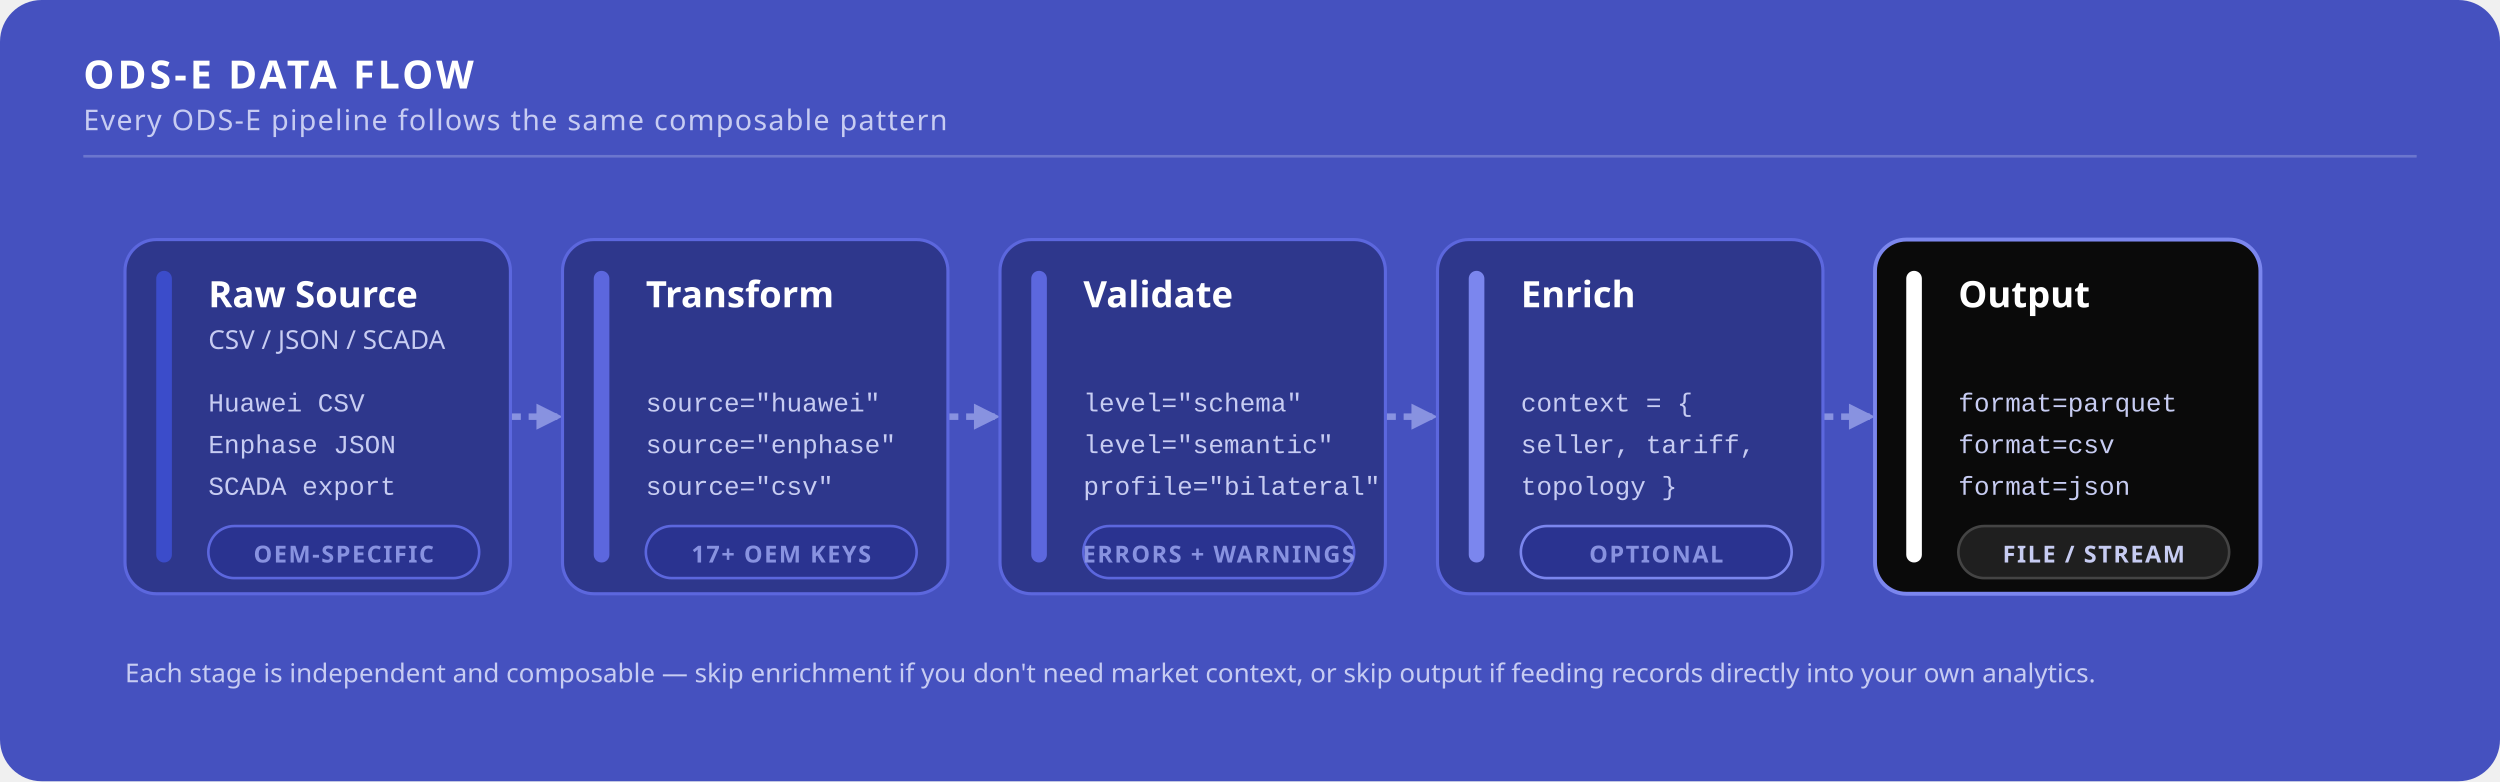
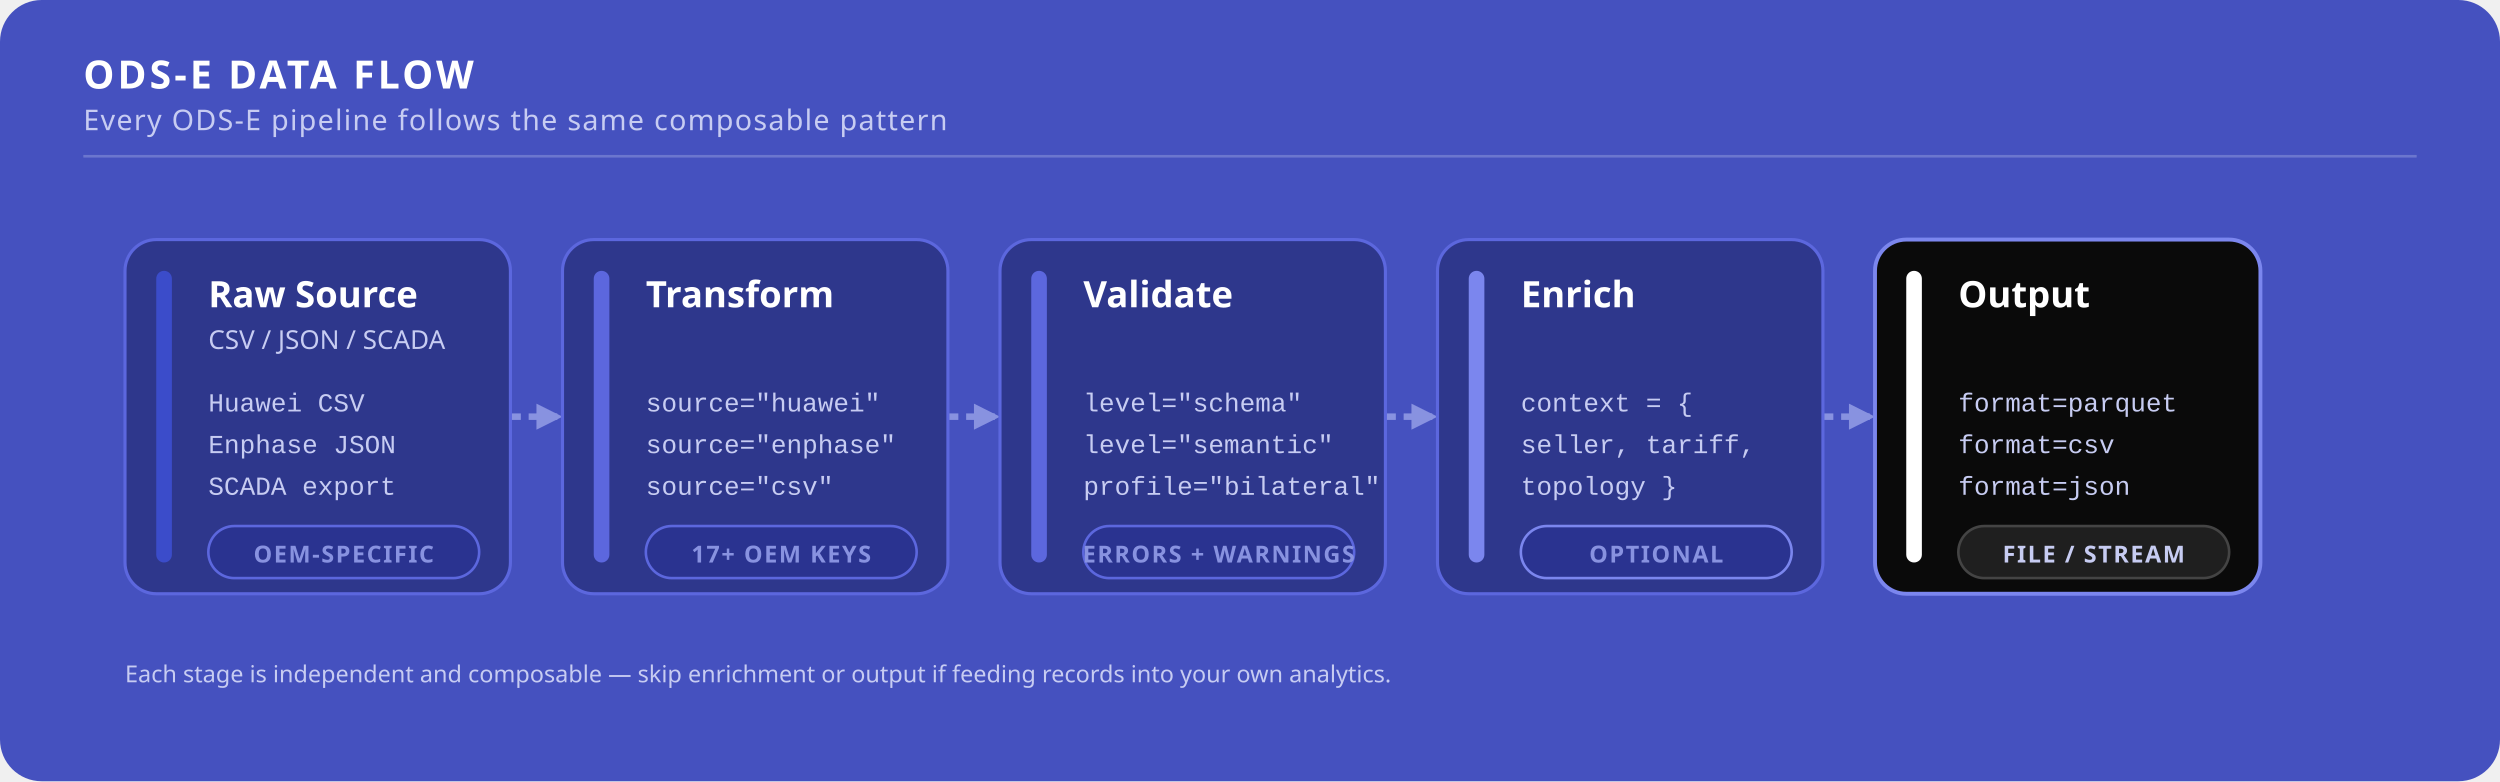
<svg xmlns="http://www.w3.org/2000/svg" viewBox="0 0 960 300" width="100%" height="100%" role="img" aria-label="ODS-E pipeline data flow: Raw Source, Transform, Validate, Enrich, Output">
  <rect width="960" height="300" rx="16" fill="#4551BF" />
  <text x="32" y="34" font-family="'DM Sans', system-ui, sans-serif" font-size="15" font-weight="800" fill="#FFFFFF" letter-spacing="1.2">ODS-E DATA FLOW</text>
  <text x="32" y="50" font-family="'DM Sans', system-ui, sans-serif" font-size="11" font-weight="500" fill="#C7CCF2" letter-spacing="0.5">Every ODS-E pipeline follows the same composable pattern</text>
  <line x1="32" y1="60" x2="928" y2="60" stroke="#C7CCF2" stroke-opacity="0.3" stroke-width="1" />
  <g stroke="#8892E0" stroke-width="2.5" stroke-dasharray="4,3">
    <line x1="196" y1="160" x2="216" y2="160" />
    <line x1="364" y1="160" x2="384" y2="160" />
    <line x1="532" y1="160" x2="552" y2="160" />
    <line x1="700" y1="160" x2="720" y2="160" />
  </g>
  <g fill="#8892E0">
    <polygon points="216,160 206,155 206,165" />
    <polygon points="384,160 374,155 374,165" />
    <polygon points="552,160 542,155 542,165" />
    <polygon points="720,160 710,155 710,165" />
  </g>
  <g transform="translate(48, 92)">
    <rect x="0" y="0" width="148" height="136" rx="12" fill="#2E378C" stroke="#5C67DE" stroke-width="1.2" />
    <rect x="12" y="12" width="6" height="112" rx="3" fill="#3B4CCA" />
    <text x="32" y="26" font-family="'DM Sans', system-ui, sans-serif" font-size="14" font-weight="800" fill="#FFFFFF">Raw Source</text>
    <text x="32" y="42" font-family="'DM Sans', system-ui, sans-serif" font-size="10" font-weight="500" fill="#C7CCF2">CSV / JSON / SCADA</text>
    <text x="32" y="66" font-family="'Courier New', Courier, monospace" font-size="10" fill="#C7CCF2">Huawei CSV</text>
    <text x="32" y="82" font-family="'Courier New', Courier, monospace" font-size="10" fill="#C7CCF2">Enphase JSON</text>
    <text x="32" y="98" font-family="'Courier New', Courier, monospace" font-size="10" fill="#C7CCF2">SCADA export</text>
    <rect x="32" y="110" width="104" height="20" rx="10" fill="#2A3390" stroke="#5C67DE" stroke-width="1" />
    <text x="84" y="124" text-anchor="middle" font-family="'DM Sans', system-ui, sans-serif" font-size="9" font-weight="700" fill="#8892E0" letter-spacing="0.6">OEM-SPECIFIC</text>
  </g>
  <g transform="translate(216, 92)">
    <rect x="0" y="0" width="148" height="136" rx="12" fill="#2E378C" stroke="#5C67DE" stroke-width="1.2" />
    <rect x="12" y="12" width="6" height="112" rx="3" fill="#5C67DE" />
    <text x="32" y="26" font-family="'DM Sans', system-ui, sans-serif" font-size="14" font-weight="800" fill="#FFFFFF">Transform</text>
    <text x="32" y="66" font-family="'Courier New', Courier, monospace" font-size="10" fill="#C7CCF2">source="huawei"</text>
    <text x="32" y="82" font-family="'Courier New', Courier, monospace" font-size="10" fill="#C7CCF2">source="enphase"</text>
    <text x="32" y="98" font-family="'Courier New', Courier, monospace" font-size="10" fill="#C7CCF2">source="csv"</text>
    <rect x="32" y="110" width="104" height="20" rx="10" fill="#2A3390" stroke="#5C67DE" stroke-width="1" />
    <text x="84" y="124" text-anchor="middle" font-family="'DM Sans', system-ui, sans-serif" font-size="9" font-weight="700" fill="#8892E0" letter-spacing="0.6">17+ OEM KEYS</text>
  </g>
  <g transform="translate(384, 92)">
    <rect x="0" y="0" width="148" height="136" rx="12" fill="#2E378C" stroke="#5C67DE" stroke-width="1.2" />
    <rect x="12" y="12" width="6" height="112" rx="3" fill="#5C67DE" />
    <text x="32" y="26" font-family="'DM Sans', system-ui, sans-serif" font-size="14" font-weight="800" fill="#FFFFFF">Validate</text>
    <text x="32" y="66" font-family="'Courier New', Courier, monospace" font-size="10" fill="#C7CCF2">level="schema"</text>
    <text x="32" y="82" font-family="'Courier New', Courier, monospace" font-size="10" fill="#C7CCF2">level="semantic"</text>
    <text x="32" y="98" font-family="'Courier New', Courier, monospace" font-size="10" fill="#C7CCF2">profile="bilateral"</text>
    <rect x="32" y="110" width="104" height="20" rx="10" fill="#2A3390" stroke="#5C67DE" stroke-width="1" />
    <text x="84" y="124" text-anchor="middle" font-family="'DM Sans', system-ui, sans-serif" font-size="9" font-weight="700" fill="#8892E0" letter-spacing="0.6">ERRORS + WARNINGS</text>
  </g>
  <g transform="translate(552, 92)">
    <rect x="0" y="0" width="148" height="136" rx="12" fill="#2E378C" stroke="#5C67DE" stroke-width="1.2" />
    <rect x="12" y="12" width="6" height="112" rx="3" fill="#7B86EE" />
    <text x="32" y="26" font-family="'DM Sans', system-ui, sans-serif" font-size="14" font-weight="800" fill="#FFFFFF">Enrich</text>
    <text x="32" y="66" font-family="'Courier New', Courier, monospace" font-size="10" fill="#C7CCF2">context = {</text>
    <text x="32" y="82" font-family="'Courier New', Courier, monospace" font-size="10" fill="#C7CCF2">  seller, tariff,</text>
    <text x="32" y="98" font-family="'Courier New', Courier, monospace" font-size="10" fill="#C7CCF2">  topology }</text>
    <rect x="32" y="110" width="104" height="20" rx="10" fill="#2A3390" stroke="#7B86EE" stroke-width="1" />
    <text x="84" y="124" text-anchor="middle" font-family="'DM Sans', system-ui, sans-serif" font-size="9" font-weight="700" fill="#8892E0" letter-spacing="0.6">OPTIONAL</text>
  </g>
  <g transform="translate(720, 92)">
    <rect x="0" y="0" width="148" height="136" rx="12" fill="#0A0A0A" stroke="#7B86EE" stroke-width="1.5" />
    <rect x="12" y="12" width="6" height="112" rx="3" fill="#FFFFFF" />
    <text x="32" y="26" font-family="'DM Sans', system-ui, sans-serif" font-size="14" font-weight="800" fill="#FFFFFF">Output</text>
    <text x="32" y="66" font-family="'Courier New', Courier, monospace" font-size="10" fill="#C7CCF2">format=parquet</text>
    <text x="32" y="82" font-family="'Courier New', Courier, monospace" font-size="10" fill="#C7CCF2">format=csv</text>
    <text x="32" y="98" font-family="'Courier New', Courier, monospace" font-size="10" fill="#C7CCF2">format=json</text>
    <rect x="32" y="110" width="104" height="20" rx="10" fill="#1F1F1F" stroke="#444444" stroke-width="1" />
    <text x="84" y="124" text-anchor="middle" font-family="'DM Sans', system-ui, sans-serif" font-size="9" font-weight="700" fill="#C7CCF2" letter-spacing="0.6">FILE / STREAM</text>
  </g>
-   <text x="48" y="262" font-family="'DM Sans', system-ui, sans-serif" font-size="10" font-weight="500" fill="#C7CCF2">Each stage is independent and composable — skip enrichment if you don't need market context, or skip output if feeding records directly into your own analytics.</text>
+   <text x="48" y="262" font-family="'DM Sans', system-ui, sans-serif" font-size="9" font-weight="500" fill="#C7CCF2">Each stage is independent and composable — skip enrichment or output if feeding records into your own analytics.</text>
</svg>
